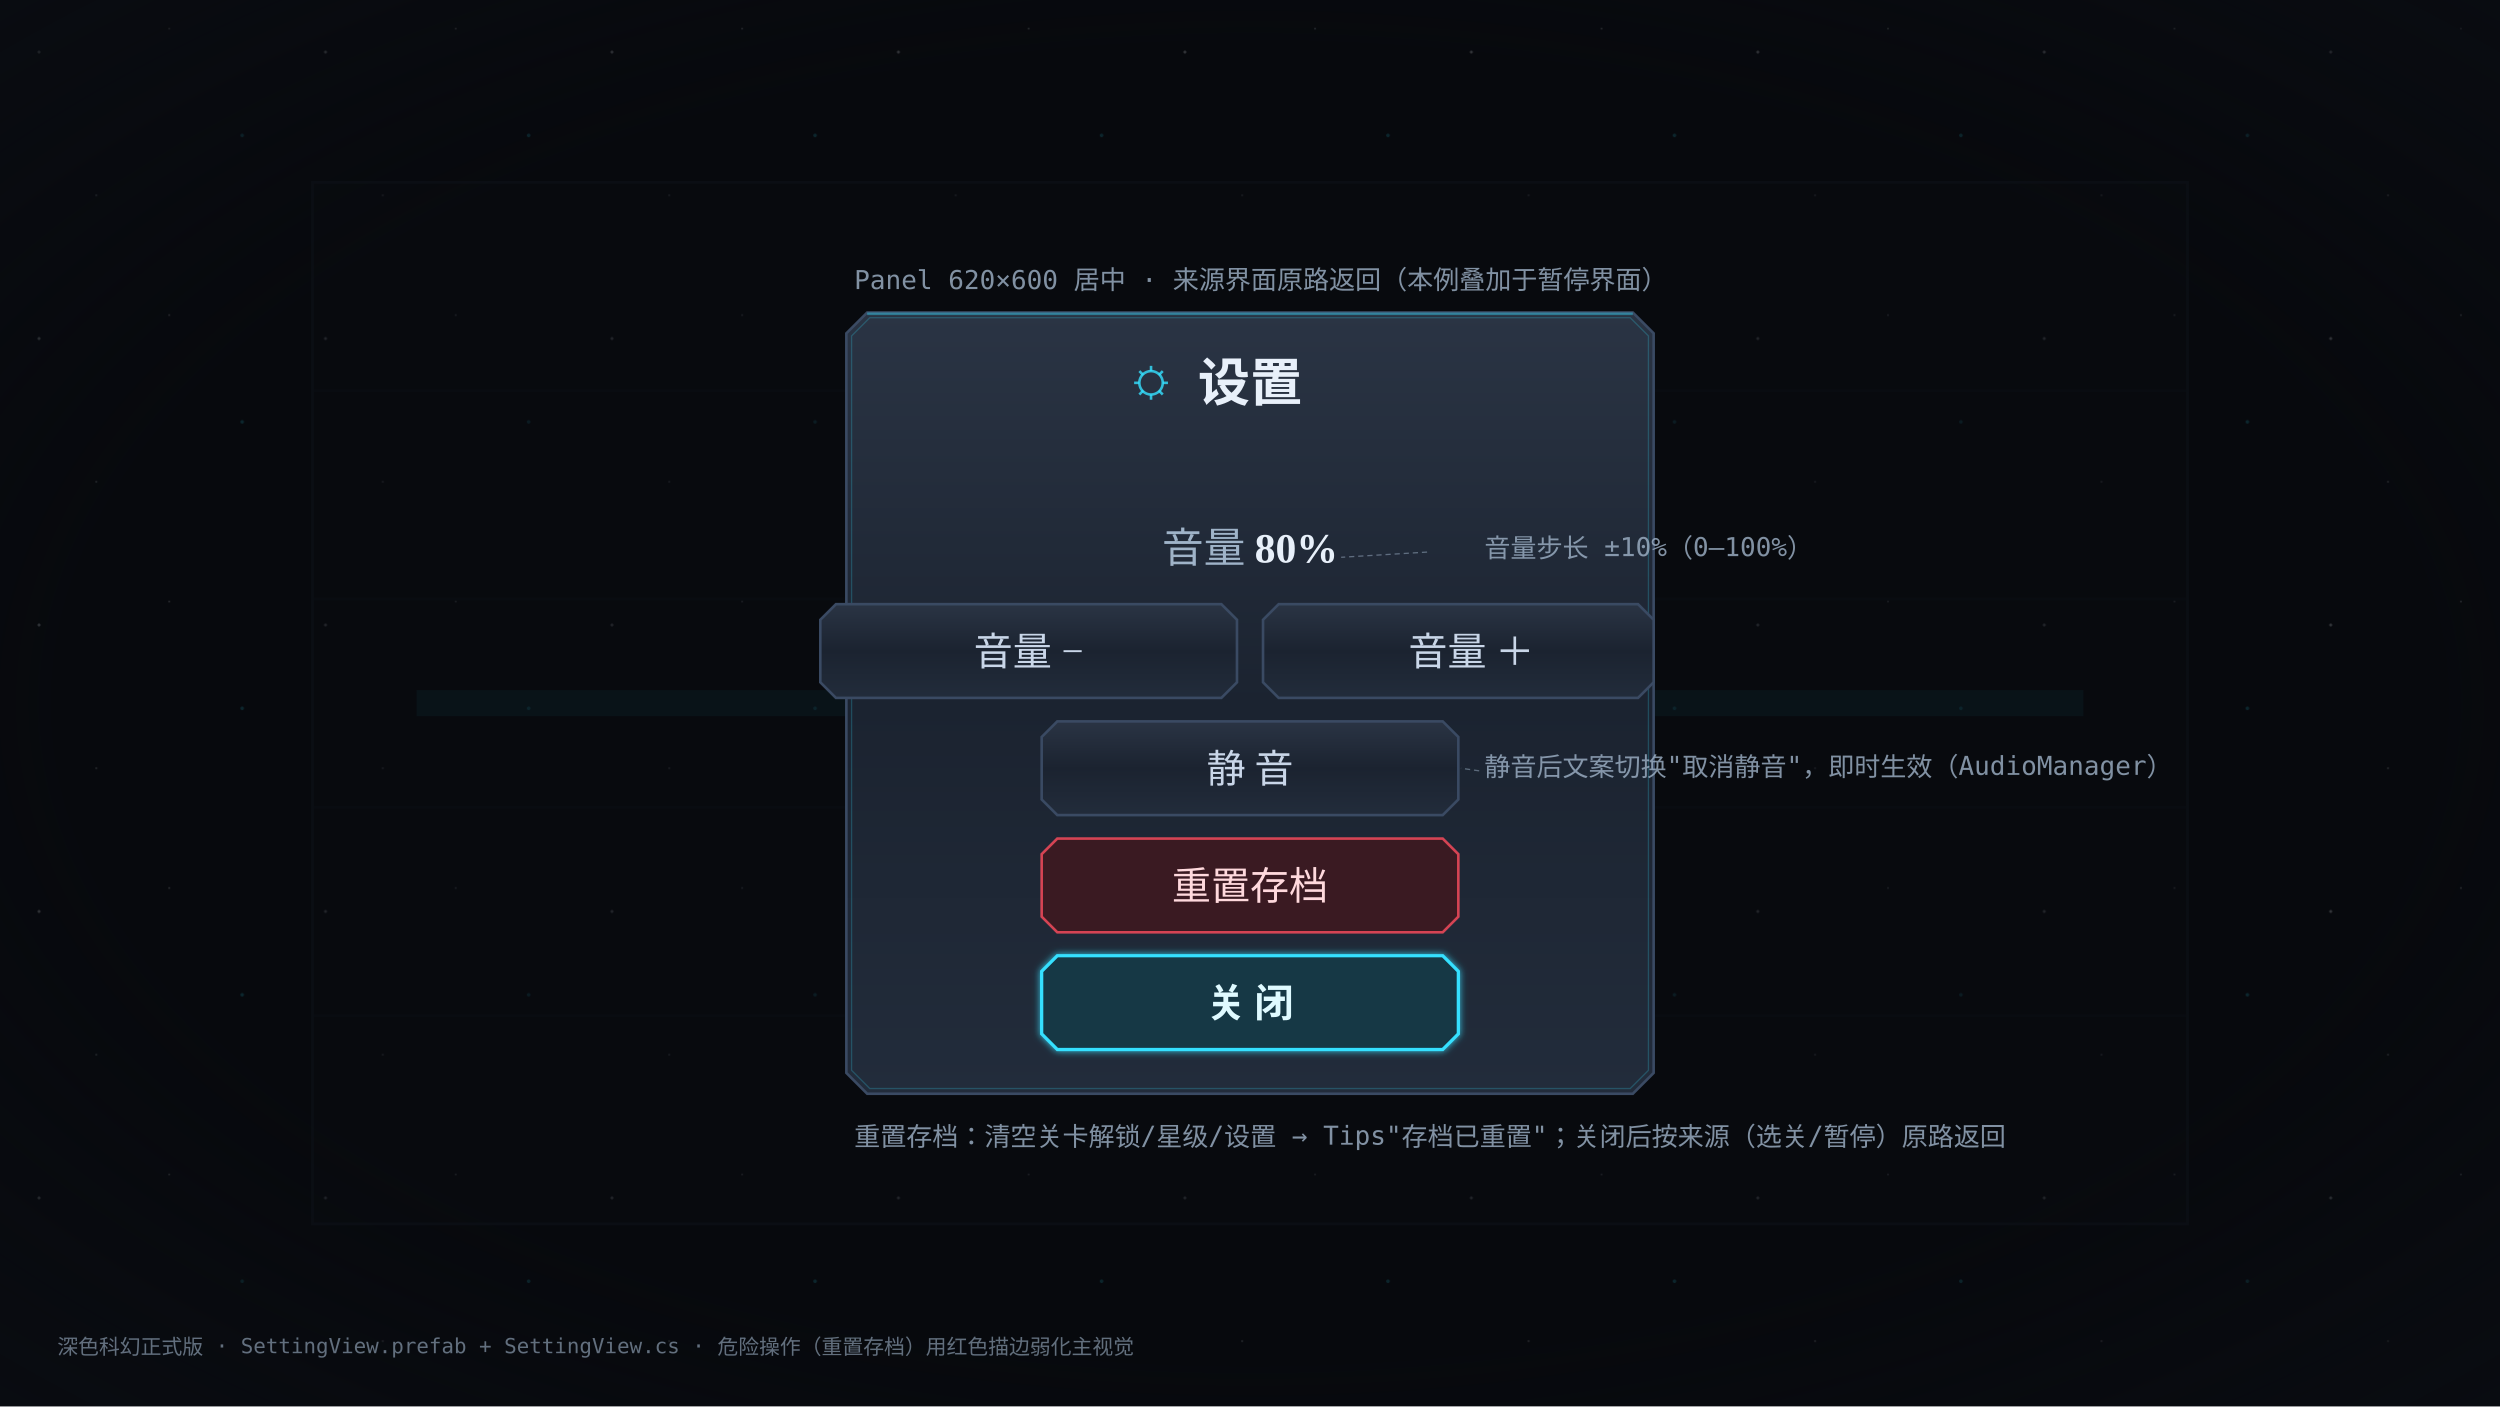
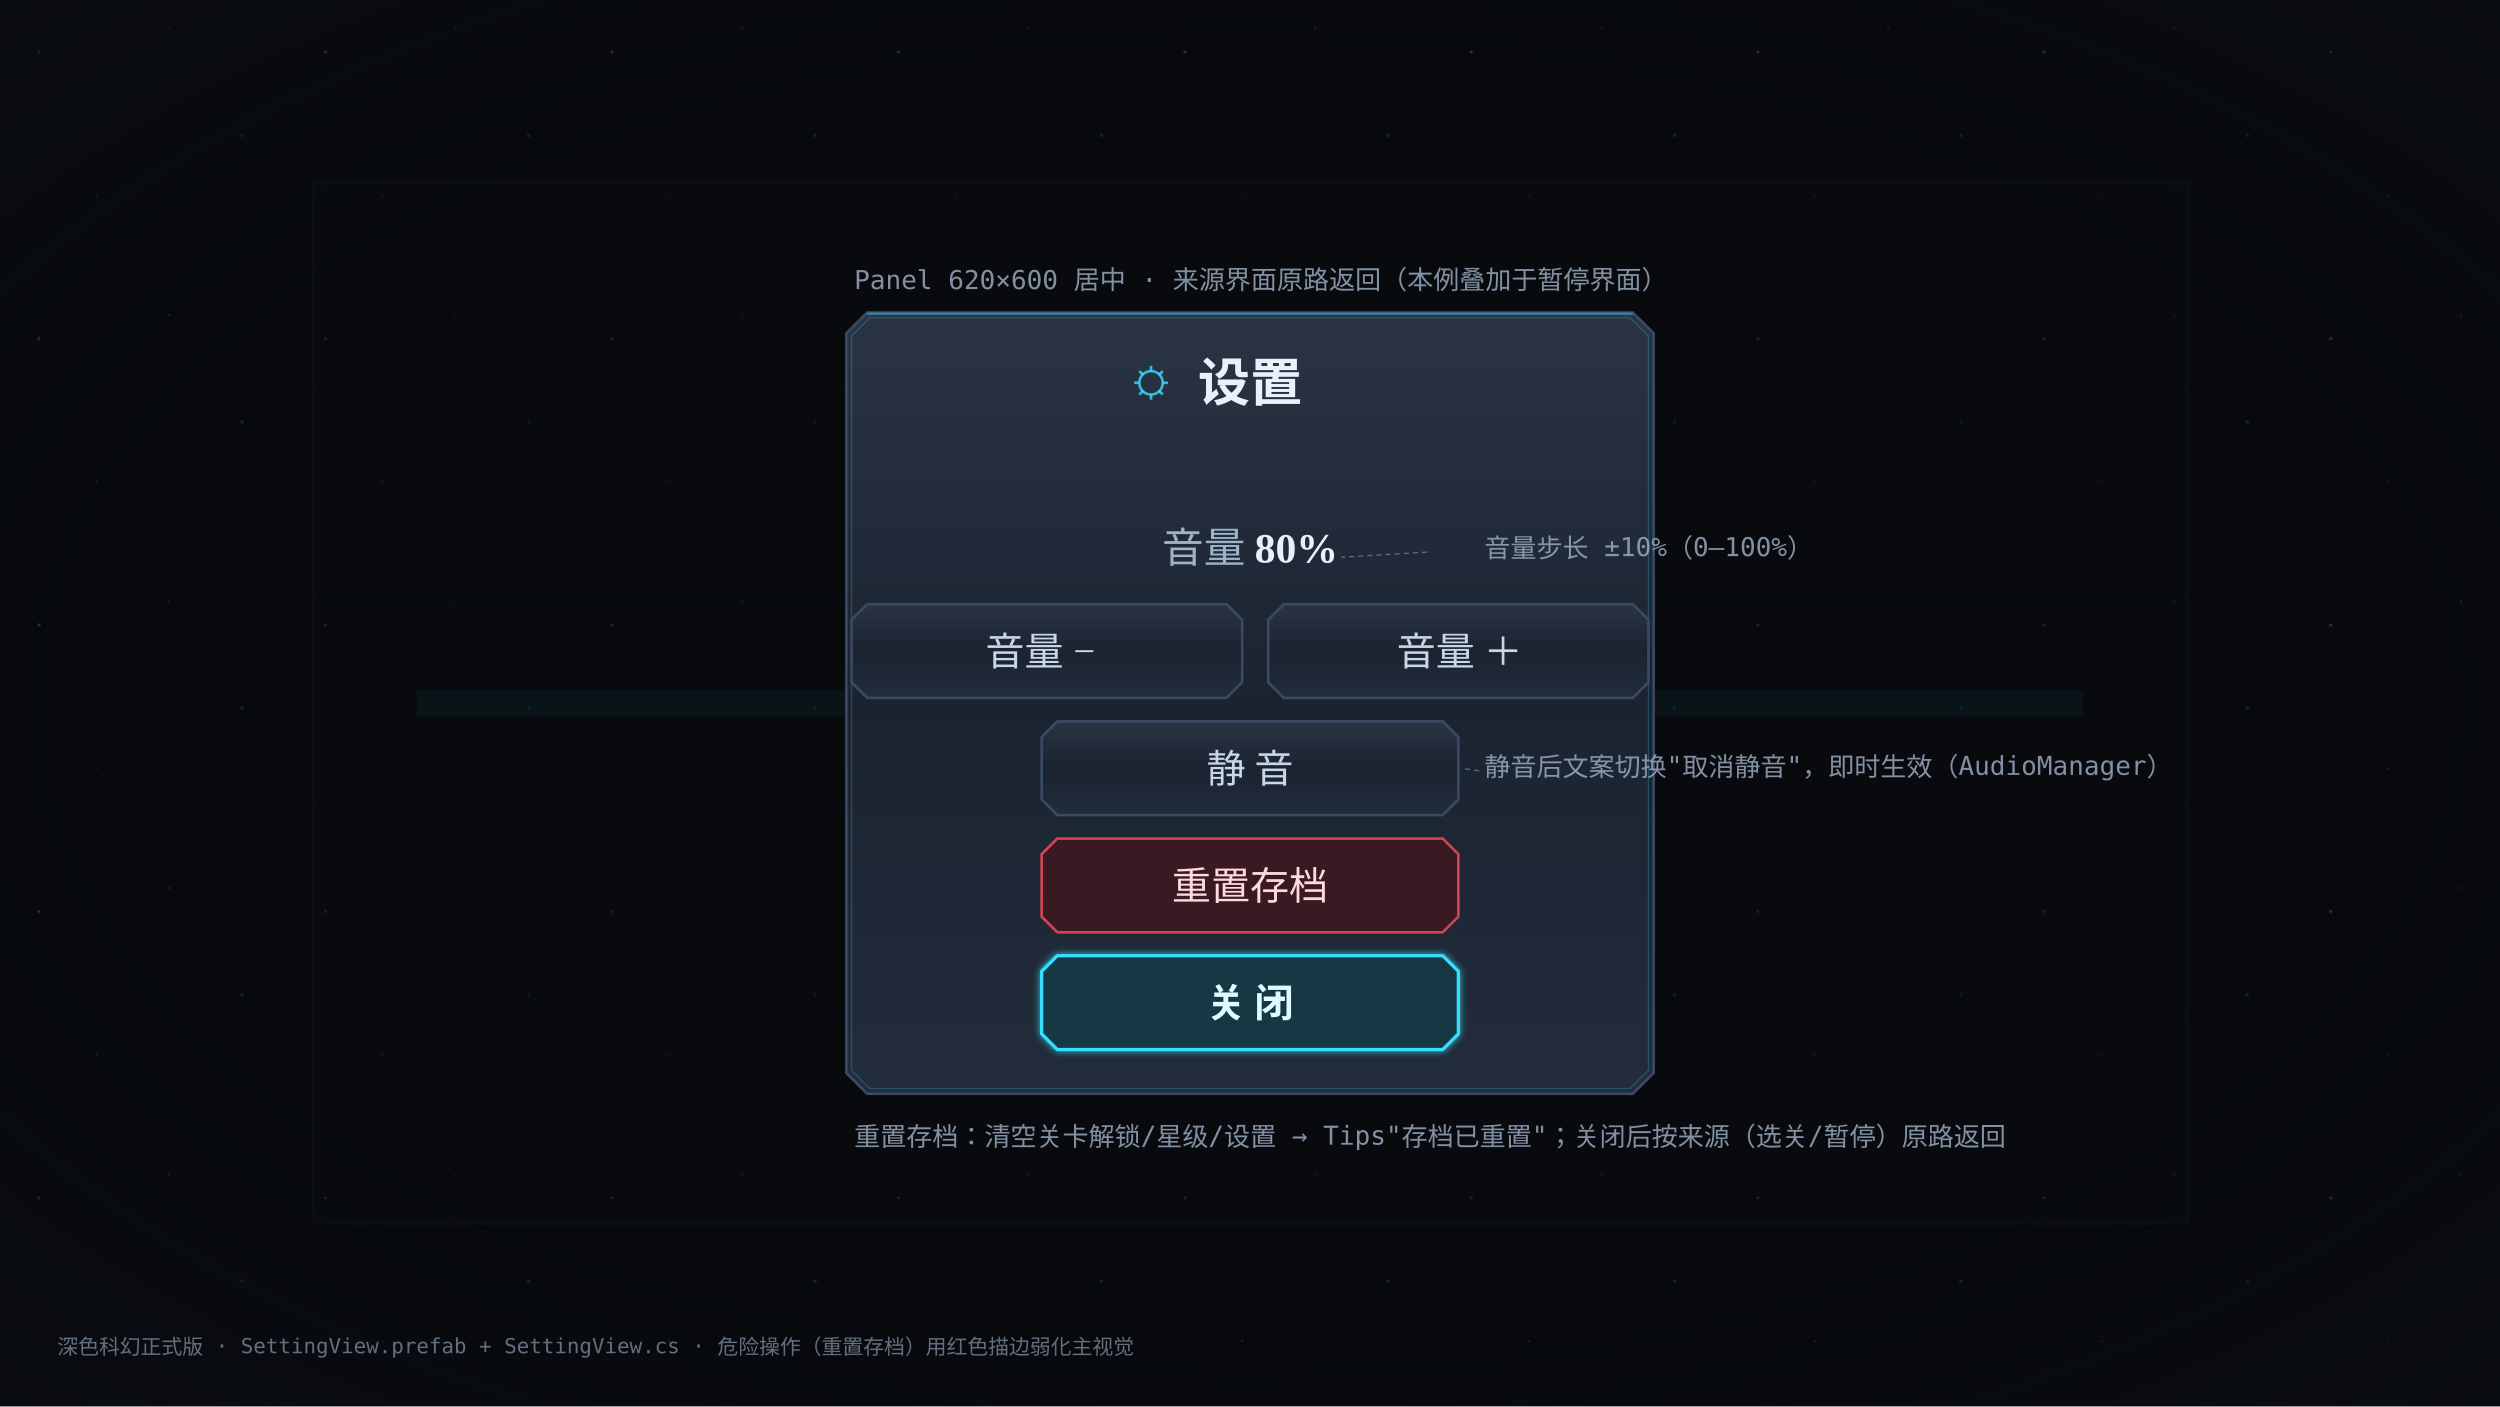
<svg xmlns="http://www.w3.org/2000/svg" viewBox="0 0 1920 1080" width="1920" height="1080">
  <defs>
    <linearGradient id="ds-panel" x1="0" y1="0" x2="0" y2="1">
      <stop offset="0" stop-color="#2A3444" />
      <stop offset="0.5" stop-color="#1B2330" />
      <stop offset="1" stop-color="#222C3B" />
    </linearGradient>
    <radialGradient id="ds-vig" cx="0.5" cy="0.5" r="0.75">
      <stop offset="0.62" stop-color="#0B0E14" stop-opacity="0" />
      <stop offset="1" stop-color="#0B0E14" stop-opacity="0.66" />
    </radialGradient>
    <filter id="ds-neon" x="-60%" y="-60%" width="220%" height="220%">
      <feDropShadow dx="0" dy="0" stdDeviation="3" flood-color="#35E0FF" flood-opacity="0.85" />
    </filter>
    <pattern id="ds-stars" width="220" height="220" patternUnits="userSpaceOnUse">
      <circle cx="30" cy="40" r="1.2" fill="#E8F0FA" fill-opacity="0.4" />
      <circle cx="130" cy="22" r="0.8" fill="#E8F0FA" fill-opacity="0.28" />
      <circle cx="186" cy="104" r="1.4" fill="#35E0FF" fill-opacity="0.3" />
      <circle cx="74" cy="150" r="0.9" fill="#E8F0FA" fill-opacity="0.22" />
    </pattern>
  </defs>
  <rect width="1920" height="1080" fill="#10141D" />
  <rect width="1920" height="1080" fill="url(#ds-stars)" />
  <g opacity="0.4">
    <rect x="240" y="140" width="1440" height="800" fill="#131A26" />
    <path d="M240 300H1680M240 460H1680M240 620H1680M240 780H1680" stroke="#1C2532" stroke-width="2" />
    <rect x="240" y="140" width="1440" height="800" fill="none" stroke="#233246" stroke-width="2" />
    <path d="M320 540 H1600" stroke="#35E0FF" stroke-opacity="0.25" stroke-width="20" />
  </g>
  <rect width="1920" height="1080" fill="#000000" fill-opacity="0.55" />
  <rect width="1920" height="1080" fill="url(#ds-vig)" />
  <polygon points="650,256 666,240 1254,240 1270,256 1270,824 1254,840 666,840 650,824" fill="url(#ds-panel)" stroke="#3A4A63" stroke-width="2" />
  <polygon points="654,258 668,244 1252,244 1266,258 1266,822 1252,836 668,836 654,822" fill="none" stroke="#35E0FF" stroke-opacity="0.22" stroke-width="1" />
  <path d="M666 241 H1254" stroke="#35E0FF" stroke-opacity="0.4" stroke-width="2" />
  <g stroke="#35E0FF" stroke-opacity="0.8" fill="none" stroke-width="2">
    <circle cx="884" cy="294" r="9" />
    <path d="M884 281 V285 M884 303 V307 M871 294 H875 M893 294 H897 M875 285 L878 288 M890 300 L893 303 M893 285 L890 288 M878 300 L875 303" />
  </g>
  <text x="960" y="308" font-size="40" fill="#E8F0FA" font-weight="700" text-anchor="middle">设置</text>
  <text x="960" y="432" font-size="32" fill="#9FB3C8" text-anchor="middle">音量 <tspan fill="#E8F0FA" font-weight="600">80%</tspan>
  </text>
-   <polygon points="642,464 938,464 950,476 950,524 938,536 642,536 630,524 630,476" fill="url(#ds-panel)" stroke="#3A4A63" stroke-width="2" />
-   <text x="790" y="511" font-size="30" fill="#C9D6E8" text-anchor="middle">音量 −</text>
-   <polygon points="982,464 1258,464 1270,476 1270,524 1258,536 982,536 970,524 970,476" fill="url(#ds-panel)" stroke="#3A4A63" stroke-width="2" />
-   <text x="1130" y="511" font-size="30" fill="#C9D6E8" text-anchor="middle">音量 ＋</text>
+   <polygon points="666,464 942,464 954,476 954,524 942,536 666,536 654,524 654,476" fill="url(#ds-panel)" stroke="#3A4A63" stroke-width="2" />
+   <text x="799" y="511" font-size="30" fill="#C9D6E8" text-anchor="middle">音量 −</text>
+   <polygon points="986,464 1254,464 1266,476 1266,524 1254,536 986,536 974,524 974,476" fill="url(#ds-panel)" stroke="#3A4A63" stroke-width="2" />
+   <text x="1121" y="511" font-size="30" fill="#C9D6E8" text-anchor="middle">音量 ＋</text>
  <polygon points="812,554 1108,554 1120,566 1120,614 1108,626 812,626 800,614 800,566" fill="url(#ds-panel)" stroke="#3A4A63" stroke-width="2" />
  <text x="960" y="601" font-size="30" fill="#C9D6E8" text-anchor="middle">静 音</text>
  <polygon points="812,644 1108,644 1120,656 1120,704 1108,716 812,716 800,704 800,656" fill="#3A1A22" stroke="#FF4D5E" stroke-opacity="0.8" stroke-width="2" />
  <text x="960" y="691" font-size="30" fill="#FFD9DD" text-anchor="middle">重置存档</text>
  <polygon points="812,734 1108,734 1120,746 1120,794 1108,806 812,806 800,794 800,746" fill="#123845" stroke="#35E0FF" stroke-width="2.5" filter="url(#ds-neon)" />
  <text x="960" y="781" font-size="30" fill="#DFFAFF" font-weight="600" text-anchor="middle">关 闭</text>
  <g id="annotations" font-family="Consolas,monospace">
    <text x="656" y="222" font-size="20" fill="#9FB3C8" fill-opacity="0.8">Panel 620×600 居中 · 来源界面原路返回（本例叠加于暂停界面）</text>
    <text x="1140" y="428" font-size="20" fill="#9FB3C8" fill-opacity="0.8">音量步长 ±10%（0–100%）</text>
    <line x1="1096" y1="424" x2="1030" y2="428" stroke="#9FB3C8" stroke-opacity="0.5" stroke-width="1" stroke-dasharray="4 3" />
    <text x="1140" y="596" font-size="20" fill="#9FB3C8" fill-opacity="0.8">静音后文案切换"取消静音"，即时生效（AudioManager）</text>
    <line x1="1136" y1="592" x2="1122" y2="590" stroke="#9FB3C8" stroke-opacity="0.5" stroke-width="1" stroke-dasharray="4 3" />
    <text x="656" y="880" font-size="20" fill="#9FB3C8" fill-opacity="0.8">重置存档：清空关卡解锁/星级/设置 → Tips"存档已重置"；关闭后按来源（选关/暂停）原路返回</text>
    <text x="44" y="1040" font-size="16" fill="#9FB3C8" fill-opacity="0.6">深色科幻正式版 · SettingView.prefab + SettingView.cs · 危险操作（重置存档）用红色描边弱化主视觉</text>
  </g>
</svg>
